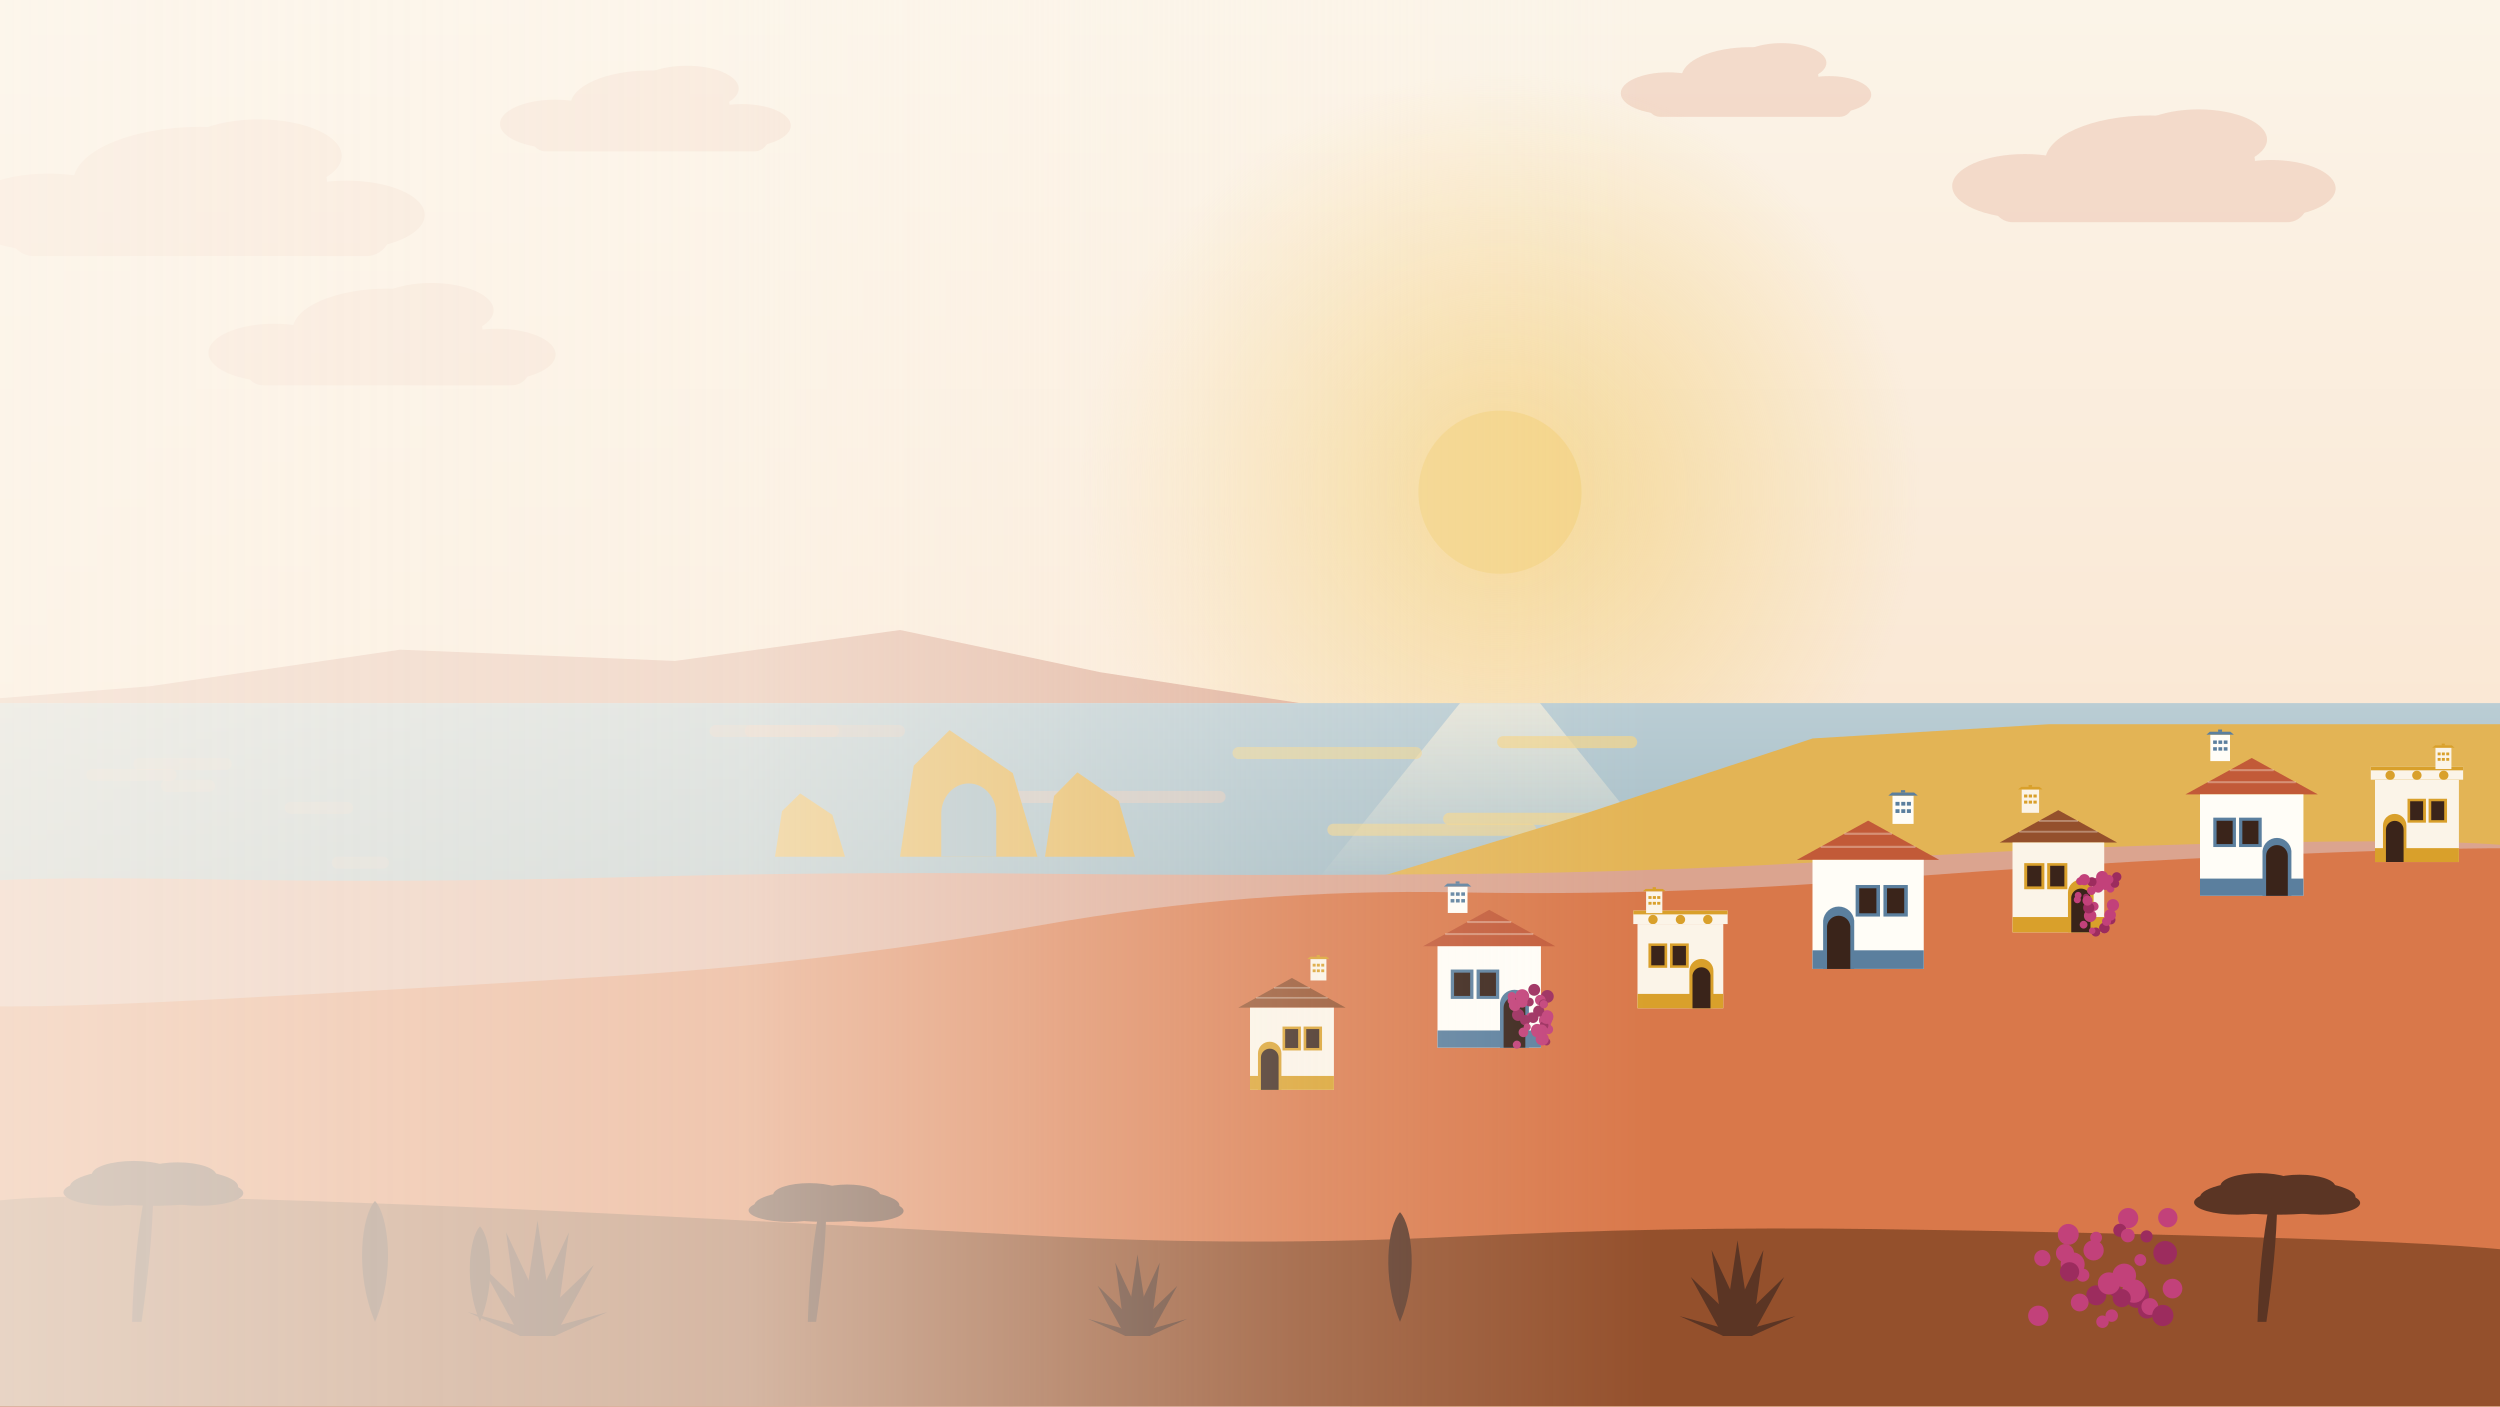
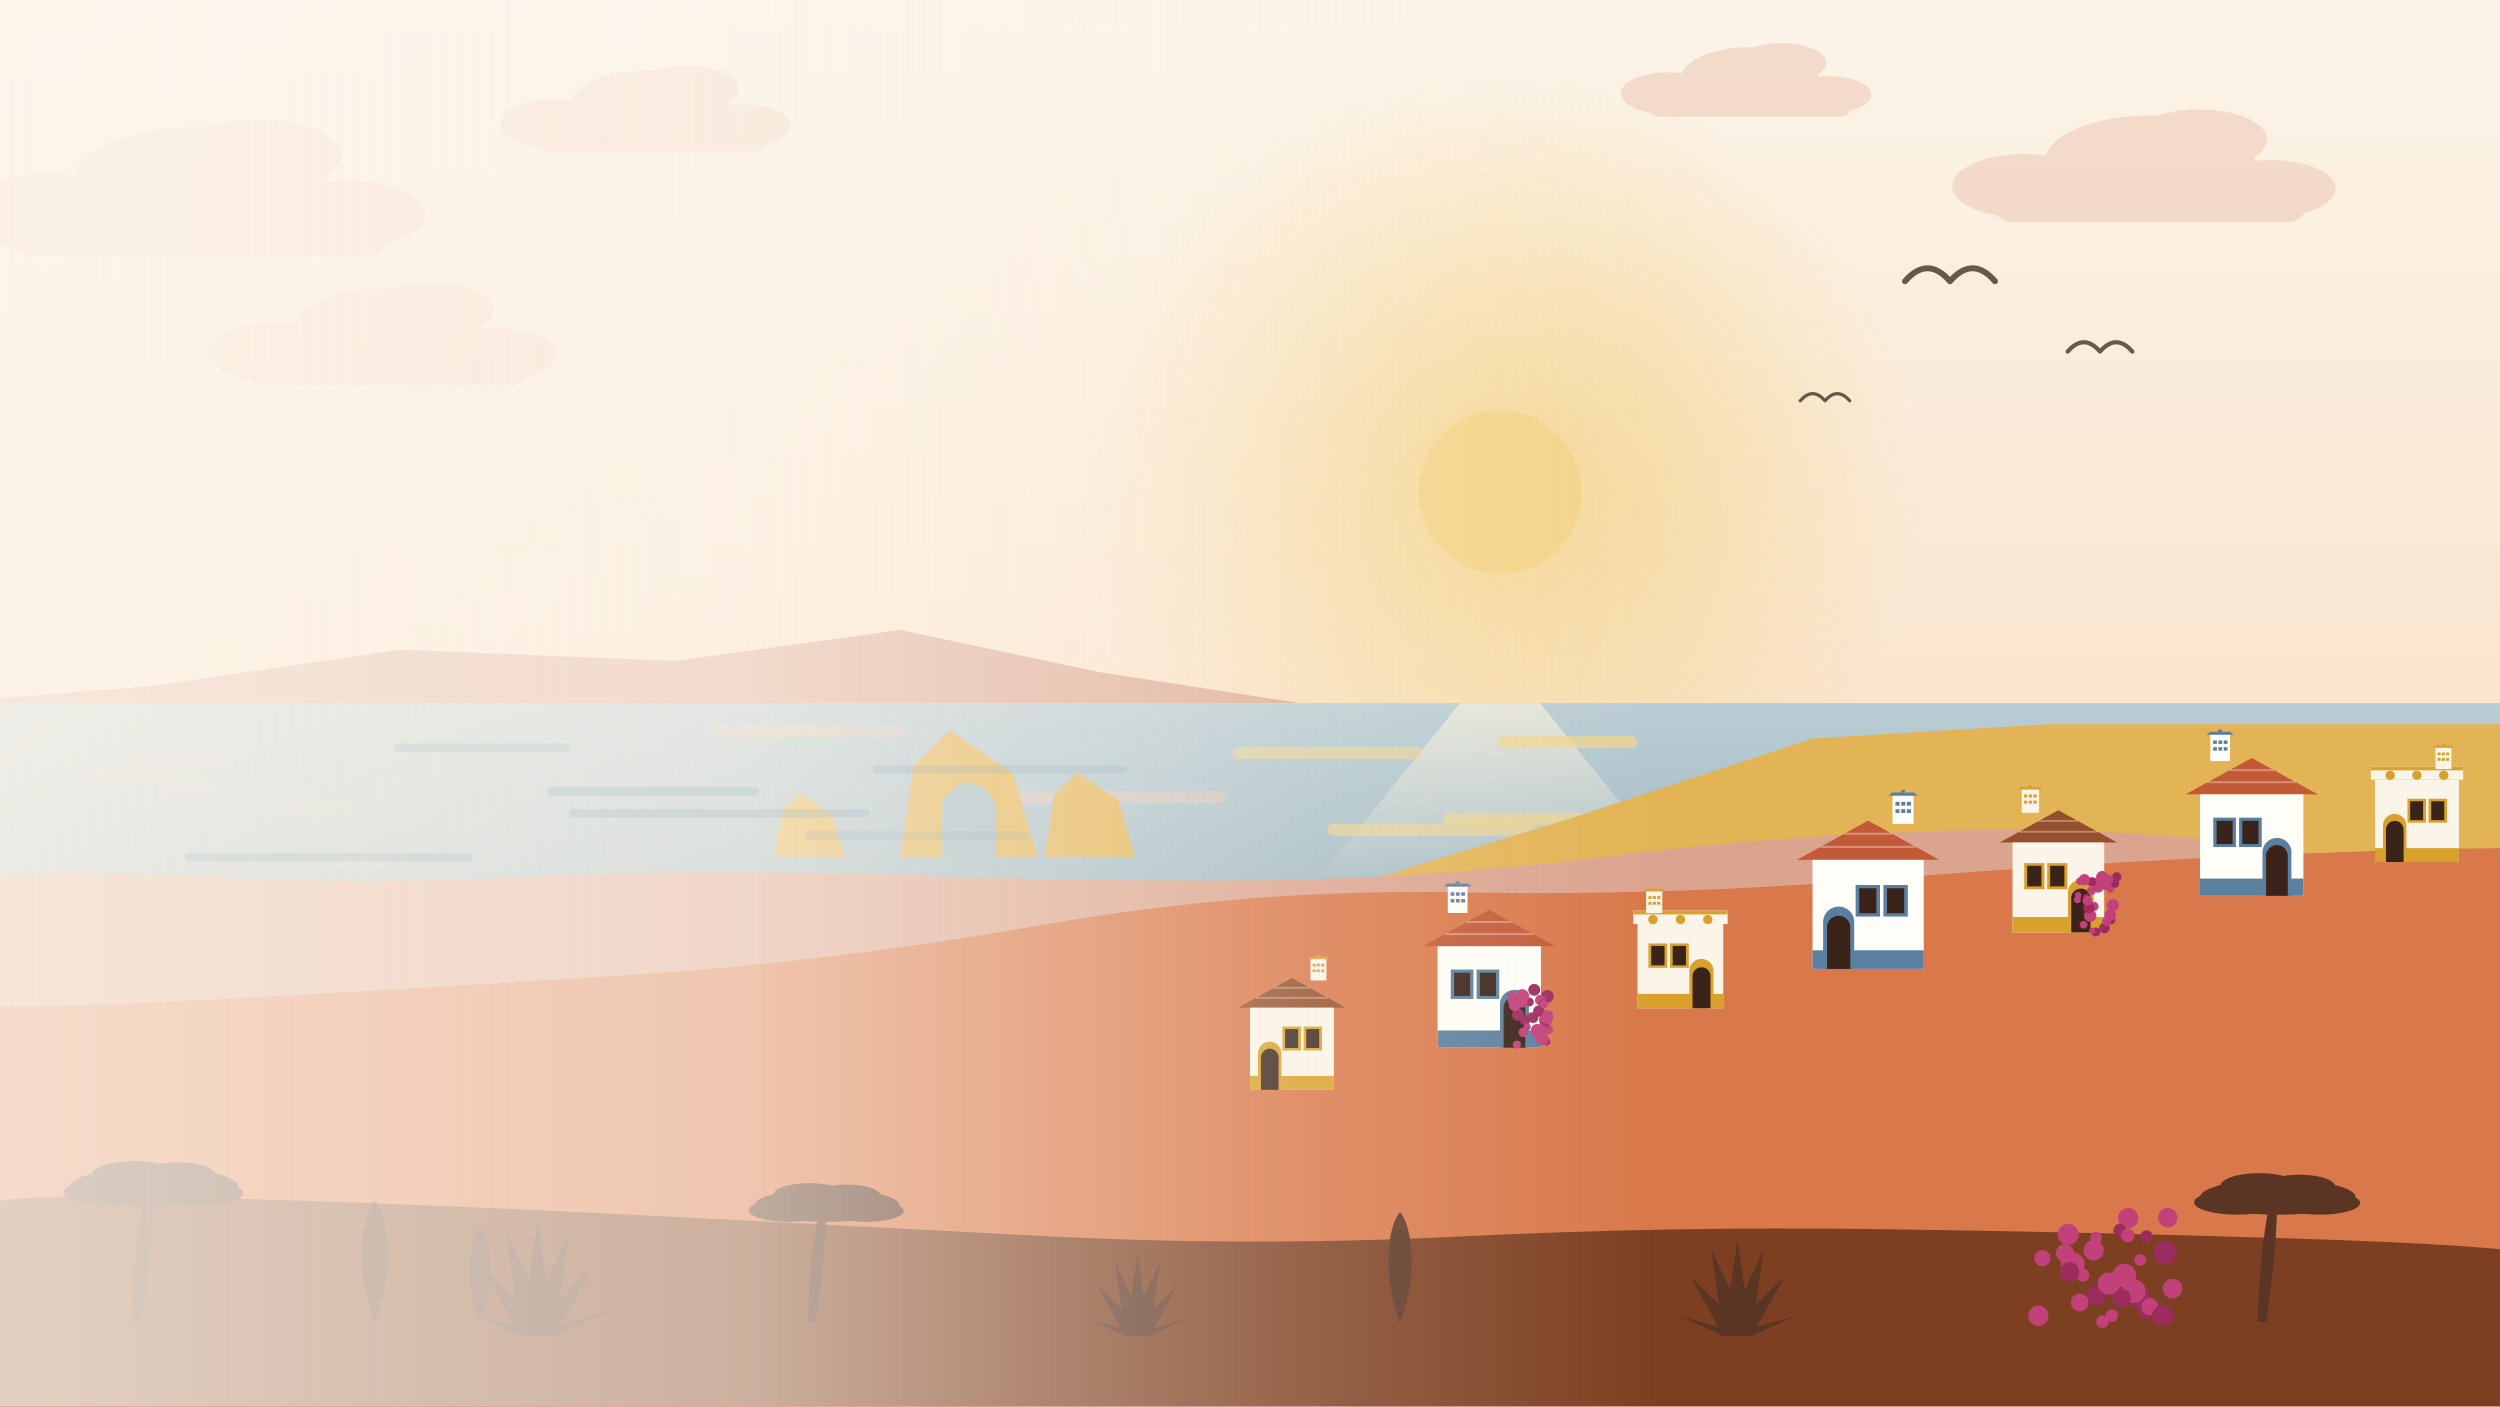
<svg xmlns="http://www.w3.org/2000/svg" viewBox="0 0 1600 900" preserveAspectRatio="xMidYMid slice" role="img" aria-label="Illustration of an Algarve hillside village at golden hour: whitewashed villas with terracotta roofs climbing a headland above the sea, with umbrella pines and cypresses in the foreground">
  <defs>
    <linearGradient id="sky" x1="0" y1="0" x2="0" y2="1">
      <stop offset="0" stop-color="#fbf4e8" />
-       <stop offset="0.55" stop-color="#fae7d3" />
+       <stop offset="0.44" stop-color="#fae7d3" />
+       <stop offset="0.78" stop-color="#f8d9b4" />
      <stop offset="1" stop-color="#ecc7b4" />
    </linearGradient>
    <linearGradient id="water" x1="0" y1="0" x2="0" y2="1">
      <stop offset="0" stop-color="#bacdd4" />
      <stop offset="1" stop-color="#a3bbc4" />
    </linearGradient>
    <linearGradient id="track" x1="0" y1="0" x2="0" y2="1">
      <stop offset="0" stop-color="#fff3dc" stop-opacity="0.62" />
      <stop offset="1" stop-color="#fff3dc" stop-opacity="0" />
    </linearGradient>
    <linearGradient id="haze" x1="0" y1="0" x2="1" y2="0">
      <stop offset="0" stop-color="#fdf6ec" stop-opacity="0.80" />
      <stop offset="0.30" stop-color="#fdf6ec" stop-opacity="0.62" />
      <stop offset="0.52" stop-color="#fdf6ec" stop-opacity="0.20" />
      <stop offset="0.66" stop-color="#fdf6ec" stop-opacity="0" />
    </linearGradient>
    <linearGradient id="hazeV" x1="0" y1="0" x2="0" y2="1">
      <stop offset="0" stop-color="#fdf6ec" stop-opacity="0.95" />
      <stop offset="0.40" stop-color="#fdf6ec" stop-opacity="0.90" />
      <stop offset="0.56" stop-color="#fdf6ec" stop-opacity="0.42" />
      <stop offset="0.70" stop-color="#fdf6ec" stop-opacity="0" />
    </linearGradient>
    <radialGradient id="glow">
      <stop offset="0" stop-color="#f4d489" stop-opacity="0.9" />
      <stop offset="1" stop-color="#f4d489" stop-opacity="0" />
    </radialGradient>
  </defs>
  <rect width="1600" height="900" fill="url(#sky)" />
  <g fill="#ecc7b4" opacity="0.55">
    <ellipse cx="128.0" cy="117.0" rx="81.3" ry="35.8" />
    <ellipse cx="31.0" cy="135.9" rx="56.3" ry="24.8" />
    <ellipse cx="221.8" cy="137.6" rx="50.0" ry="22.0" />
    <ellipse cx="165.5" cy="99.8" rx="53.2" ry="23.4" />
    <rect x="6.0" y="132.6" width="244.0" height="31.3" rx="15.6" />
  </g>
  <g fill="#ecc7b4" opacity="0.55">
    <ellipse cx="416.0" cy="67.5" rx="50.9" ry="22.4" />
    <ellipse cx="355.3" cy="79.3" rx="35.3" ry="15.5" />
    <ellipse cx="474.8" cy="80.4" rx="31.3" ry="13.8" />
    <ellipse cx="439.5" cy="56.7" rx="33.3" ry="14.6" />
    <rect x="339.6" y="77.3" width="152.8" height="19.6" rx="9.8" />
  </g>
  <g fill="#ecc7b4" opacity="0.55">
    <ellipse cx="248.0" cy="211.5" rx="60.8" ry="26.8" />
    <ellipse cx="175.5" cy="225.7" rx="42.1" ry="18.5" />
    <ellipse cx="318.2" cy="226.9" rx="37.4" ry="16.5" />
    <ellipse cx="276.1" cy="198.6" rx="39.8" ry="17.5" />
    <rect x="156.8" y="223.2" width="182.5" height="23.4" rx="11.7" />
  </g>
  <g fill="#ecc7b4" opacity="0.55">
    <ellipse cx="1376.0" cy="103.5" rx="67.2" ry="29.6" />
    <ellipse cx="1295.9" cy="119.1" rx="46.5" ry="20.5" />
    <ellipse cx="1453.5" cy="120.6" rx="41.3" ry="18.2" />
    <ellipse cx="1407.0" cy="89.3" rx="43.9" ry="19.3" />
    <rect x="1275.2" y="116.4" width="201.6" height="25.8" rx="12.9" />
  </g>
  <g fill="#ecc7b4" opacity="0.55">
    <ellipse cx="1120.0" cy="49.5" rx="43.8" ry="19.3" />
    <ellipse cx="1067.7" cy="59.7" rx="30.4" ry="13.4" />
    <ellipse cx="1170.6" cy="60.6" rx="27.0" ry="11.9" />
    <ellipse cx="1140.2" cy="40.2" rx="28.7" ry="12.6" />
    <rect x="1054.2" y="57.9" width="131.5" height="16.9" rx="8.4" />
  </g>
  <circle cx="960.0" cy="315.0" r="270.0" fill="url(#glow)" />
  <circle cx="960.0" cy="315.0" r="52.2" fill="#f4d489" />
+   <path d="M 1219.2 180.0 q 14.4 -16.6 28.8 0 M 1248.0 180.0 q 14.4 -16.6 28.8 0" stroke="#3a241a" stroke-width="3.8" fill="none" stroke-linecap="round" opacity="0.75" />
+   <path d="M 1323.3 225.0 q 10.4 -11.9 20.7 0 M 1344.0 225.0 q 10.4 -11.9 20.7 0" stroke="#3a241a" stroke-width="2.7" fill="none" stroke-linecap="round" opacity="0.75" />
+   <path d="M 1152.2 256.5 q 7.9 -9.1 15.8 0 M 1168.0 256.5 q 7.9 -9.1 15.8 0" stroke="#3a241a" stroke-width="2.1" fill="none" stroke-linecap="round" opacity="0.75" />
  <path d="M -40.0 450.0 L 96.0 439.2 L 256.0 415.8 L 432.0 423.0 L 576.0 403.2 L 704.0 430.2 L 832.0 450.0 Z" fill="#dba48f" opacity="0.85" />
  <rect x="0" y="450.0" width="1600" height="117.0" fill="url(#water)" />
  <path d="M 934.4 450.0 L 985.6 450.0 L 1080.0 567.0 L 840.0 567.0 Z" fill="url(#track)" />
  <rect x="476.7" y="464.0" width="60.3" height="7.7" rx="3.9" fill="#ecc7b4" opacity="0.40" />
  <rect x="958.2" y="471.1" width="89.6" height="7.7" rx="3.9" fill="#f4d489" opacity="0.70" />
  <rect x="788.8" y="478.1" width="121.2" height="7.7" rx="3.9" fill="#f4d489" opacity="0.59" />
  <rect x="85.4" y="485.1" width="62.9" height="7.7" rx="3.9" fill="#ecc7b4" opacity="0.25" />
  <rect x="55.2" y="492.1" width="57.9" height="7.7" rx="3.9" fill="#ecc7b4" opacity="0.25" />
  <rect x="102.8" y="499.1" width="34.9" height="7.7" rx="3.9" fill="#ecc7b4" opacity="0.25" />
  <rect x="624.9" y="506.2" width="159.5" height="7.7" rx="3.9" fill="#ecc7b4" opacity="0.49" />
  <rect x="182.2" y="513.2" width="43.8" height="7.7" rx="3.9" fill="#ecc7b4" opacity="0.25" />
  <rect x="923.6" y="520.2" width="238.8" height="7.7" rx="3.9" fill="#f4d489" opacity="0.68" />
  <rect x="849.5" y="527.2" width="133.7" height="7.7" rx="3.9" fill="#f4d489" opacity="0.63" />
  <rect x="1437.0" y="534.2" width="49.9" height="7.7" rx="3.9" fill="#ecc7b4" opacity="0.40" />
  <rect x="1263.7" y="541.3" width="94.8" height="7.7" rx="3.9" fill="#f4d489" opacity="0.51" />
  <rect x="212.3" y="548.3" width="36.7" height="7.7" rx="3.9" fill="#ecc7b4" opacity="0.25" />
  <rect x="454.1" y="464.0" width="125.1" height="7.7" rx="3.9" fill="#ecc7b4" opacity="0.38" />
  <path d="M 576.0 548.3 L 584.8 490.0 L 607.7 467.3 L 648.2 494.8 L 664.0 548.3 Z" fill="#e3b455" />
  <path d="M 602.4 548.3 v -27.5 a 17.6 19.4 0 0 1 35.2 0 v 27.5 Z" fill="#a3bbc4" />
  <path d="M 668.8 548.3 L 674.6 509.4 L 689.5 494.3 L 716.0 512.6 L 726.4 548.3 Z" fill="#e3b455" />
  <path d="M 496.0 548.3 L 500.5 519.1 L 512.1 507.8 L 532.7 521.5 L 540.8 548.3 Z" fill="#e3b455" />
  <path d="M 864.0 567.0 L 1003.8 524.2 L 1160.1 472.6 L 1311.2 463.5 L 1394.0 463.5 L 1564.5 463.5 L 1731.0 463.5 L 1660.0 960.0 L 864.0 960.0 Z" fill="#e3b455" />
-   <path d="M -60.0 572.0 Q -60.0 572.0 -30.0 566.2 Q 0.0 560.4 133.3 562.8 Q 266.7 565.1 400.0 561.4 Q 533.3 557.7 666.7 559.2 Q 800.0 560.6 933.3 559.4 Q 1066.7 558.2 1200.0 549.6 Q 1333.3 541.1 1466.7 538.9 Q 1600.0 536.7 1630.0 544.8 L 1660.0 552.8 L 1660.0 960.0 L -60.0 960.0 Z" fill="#dba48f" />
+   <path d="M -60.0 576.4 Q -60.0 576.4 -30.0 565.5 Q 0.0 554.7 114.3 560.6 Q 228.6 566.5 342.9 561.1 Q 457.1 555.8 571.4 560.0 Q 685.7 564.1 800.0 563.4 Q 914.3 562.6 1028.6 548.2 Q 1142.9 533.8 1257.1 531.3 Q 1371.4 528.8 1485.7 546.8 Q 1600.0 564.8 1630.0 560.4 L 1660.0 556.0 L 1660.0 960.0 L -60.0 960.0 Z" fill="#dba48f" />
  <path d="M -60.0 637.9 Q -60.0 637.9 -30.0 642.4 Q 0.0 646.8 133.3 639.8 Q 266.7 632.8 400.0 624.2 Q 533.3 615.5 666.7 592.0 Q 800.0 568.5 933.3 571.1 Q 1066.7 573.6 1200.0 562.8 Q 1333.3 552.0 1466.7 546.6 Q 1600.0 541.2 1630.0 543.6 L 1660.0 545.9 L 1660.0 960.0 L -60.0 960.0 Z" fill="#d9784a" />
  <path d="M 792.5 644.9 L 861.2 644.9 L 826.8 625.9 Z" fill="#94502c" />
  <path d="M 803.9 638.6 L 849.7 638.6" stroke="#fbf4e8" stroke-width="1.1" opacity="0.35" />
  <path d="M 815.4 632.2 L 838.3 632.2" stroke="#fbf4e8" stroke-width="1.1" opacity="0.35" />
  <rect x="800.0" y="644.9" width="53.7" height="52.6" fill="#fbf4e8" />
  <rect x="800.0" y="688.6" width="53.7" height="8.9" fill="#d9a02b" />
  <rect x="838.7" y="613.8" width="10.2" height="13.7" fill="#fbf4e8" />
  <rect x="840.1" y="616.8" width="1.9" height="1.8" fill="#d9a02b" />
  <rect x="842.8" y="616.8" width="1.9" height="1.8" fill="#d9a02b" />
  <rect x="845.6" y="616.8" width="1.9" height="1.8" fill="#d9a02b" />
  <rect x="840.1" y="620.4" width="1.9" height="1.8" fill="#d9a02b" />
  <rect x="842.8" y="620.4" width="1.9" height="1.8" fill="#d9a02b" />
  <rect x="845.6" y="620.4" width="1.9" height="1.8" fill="#d9a02b" />
  <path d="M 836.6 613.8 l 14.3 0 l -1.8 -1.5 l -10.6 0 Z" fill="#d9a02b" />
  <rect x="842.7" y="611.2" width="2.0" height="1.2" fill="#d9a02b" />
  <path d="M 805.1 697.5 v -23.3 a 7.5 7.5 0 0 1 15.0 0 v 23.3 Z" fill="#d9a02b" />
  <path d="M 807.0 697.5 v -20.7 a 5.6 5.6 0 0 1 11.3 0 v 20.7 Z" fill="#3a241a" />
  <rect x="820.8" y="657.0" width="11.8" height="15.3" fill="#d9a02b" />
  <rect x="822.5" y="658.6" width="8.3" height="12.1" fill="#3a241a" />
  <rect x="834.3" y="657.0" width="11.8" height="15.3" fill="#d9a02b" />
  <rect x="836.0" y="658.6" width="8.3" height="12.1" fill="#3a241a" />
  <path d="M 910.7 605.6 L 995.4 605.6 L 953.1 582.3 Z" fill="#c25a38" />
  <path d="M 924.9 597.8 L 981.3 597.8" stroke="#fbf4e8" stroke-width="1.3" opacity="0.35" />
  <path d="M 939.0 590.1 L 967.2 590.1" stroke="#fbf4e8" stroke-width="1.3" opacity="0.35" />
  <rect x="920.0" y="605.6" width="66.2" height="64.9" fill="#fffdf7" />
  <rect x="920.0" y="659.5" width="66.2" height="11.0" fill="#5b7f9e" />
  <rect x="926.6" y="567.4" width="12.6" height="16.9" fill="#fffdf7" />
  <rect x="928.4" y="571.1" width="2.4" height="2.2" fill="#5b7f9e" />
  <rect x="931.8" y="571.1" width="2.4" height="2.2" fill="#5b7f9e" />
  <rect x="935.2" y="571.1" width="2.4" height="2.2" fill="#5b7f9e" />
  <rect x="928.4" y="575.4" width="2.4" height="2.2" fill="#5b7f9e" />
  <rect x="931.8" y="575.4" width="2.4" height="2.2" fill="#5b7f9e" />
  <rect x="935.2" y="575.4" width="2.4" height="2.2" fill="#5b7f9e" />
  <path d="M 924.1 567.4 l 17.6 0 l -2.3 -1.9 l -13.1 0 Z" fill="#5b7f9e" />
  <rect x="931.6" y="564.1" width="2.5" height="1.5" fill="#5b7f9e" />
  <path d="M 960.0 670.5 v -28.7 a 9.3 9.3 0 0 1 18.5 0 v 28.7 Z" fill="#5b7f9e" />
  <path d="M 962.3 670.5 v -25.5 a 6.9 6.9 0 0 1 13.9 0 v 25.5 Z" fill="#3a241a" />
  <rect x="928.5" y="620.5" width="14.5" height="18.8" fill="#5b7f9e" />
  <rect x="930.6" y="622.5" width="10.3" height="14.9" fill="#3a241a" />
  <rect x="945.0" y="620.5" width="14.5" height="18.8" fill="#5b7f9e" />
  <rect x="947.1" y="622.5" width="10.3" height="14.9" fill="#3a241a" />
  <circle cx="990.3" cy="637.7" r="4.1" fill="#9c2c5e" />
  <circle cx="979.5" cy="650.8" r="2.8" fill="#c2417a" />
  <circle cx="989.1" cy="652.9" r="4.2" fill="#c2417a" />
  <circle cx="976.1" cy="652.9" r="3.3" fill="#9c2c5e" />
  <circle cx="990.9" cy="658.8" r="3.1" fill="#c2417a" />
  <circle cx="989.0" cy="656.8" r="3.6" fill="#c2417a" />
  <circle cx="988.2" cy="656.3" r="2.8" fill="#9c2c5e" />
  <circle cx="985.8" cy="640.1" r="3.4" fill="#c2417a" />
  <circle cx="967.6" cy="637.6" r="2.7" fill="#c2417a" />
  <circle cx="989.8" cy="666.7" r="2.4" fill="#9c2c5e" />
  <circle cx="970.8" cy="668.6" r="2.6" fill="#c2417a" />
  <circle cx="986.6" cy="659.5" r="3.8" fill="#c2417a" />
  <circle cx="978.8" cy="641.3" r="2.8" fill="#9c2c5e" />
  <circle cx="975.0" cy="660.7" r="3.1" fill="#c2417a" />
  <circle cx="987.0" cy="664.9" r="4.2" fill="#c2417a" />
  <circle cx="971.6" cy="649.5" r="3.9" fill="#9c2c5e" />
  <circle cx="983.8" cy="659.3" r="4.0" fill="#c2417a" />
  <circle cx="989.8" cy="651.0" r="4.3" fill="#c2417a" />
  <circle cx="984.8" cy="647.1" r="3.6" fill="#9c2c5e" />
  <circle cx="983.2" cy="660.8" r="2.9" fill="#c2417a" />
  <circle cx="974.2" cy="637.6" r="4.5" fill="#c2417a" />
  <circle cx="987.7" cy="642.4" r="2.8" fill="#9c2c5e" />
  <circle cx="967.4" cy="640.5" r="2.5" fill="#c2417a" />
  <circle cx="990.4" cy="650.3" r="3.7" fill="#c2417a" />
  <circle cx="981.2" cy="651.3" r="3.4" fill="#9c2c5e" />
  <circle cx="969.5" cy="643.3" r="3.8" fill="#c2417a" />
  <circle cx="977.4" cy="657.3" r="2.3" fill="#c2417a" />
  <circle cx="981.9" cy="633.5" r="3.8" fill="#9c2c5e" />
  <circle cx="974.2" cy="641.5" r="3.4" fill="#c2417a" />
  <circle cx="988.0" cy="642.7" r="2.6" fill="#c2417a" />
  <rect x="1045.3" y="582.8" width="60.4" height="8.6" fill="#fbf4e8" />
  <rect x="1045.3" y="582.8" width="60.4" height="2.4" fill="#d9a02b" />
  <circle cx="1057.9" cy="588.5" r="3.0" fill="#d9a02b" />
  <circle cx="1075.5" cy="588.5" r="3.0" fill="#d9a02b" />
  <circle cx="1093.0" cy="588.5" r="3.0" fill="#d9a02b" />
  <rect x="1048.0" y="591.4" width="54.9" height="53.9" fill="#fbf4e8" />
  <rect x="1048.0" y="636.1" width="54.9" height="9.2" fill="#d9a02b" />
  <rect x="1053.5" y="570.4" width="10.4" height="14.0" fill="#fbf4e8" />
  <rect x="1055.0" y="573.5" width="2.0" height="1.8" fill="#d9a02b" />
  <rect x="1057.8" y="573.5" width="2.0" height="1.8" fill="#d9a02b" />
  <rect x="1060.6" y="573.5" width="2.0" height="1.8" fill="#d9a02b" />
  <rect x="1055.0" y="577.2" width="2.0" height="1.8" fill="#d9a02b" />
  <rect x="1057.8" y="577.2" width="2.0" height="1.8" fill="#d9a02b" />
  <rect x="1060.6" y="577.2" width="2.0" height="1.8" fill="#d9a02b" />
  <path d="M 1051.4 570.4 l 14.6 0 l -1.9 -1.5 l -10.9 0 Z" fill="#d9a02b" />
  <rect x="1057.7" y="567.8" width="2.1" height="1.3" fill="#d9a02b" />
  <path d="M 1081.2 645.3 v -23.9 a 7.7 7.7 0 0 1 15.4 0 v 23.9 Z" fill="#d9a02b" />
  <path d="M 1083.2 645.3 v -21.2 a 5.8 5.8 0 0 1 11.5 0 v 21.2 Z" fill="#3a241a" />
  <rect x="1055.0" y="603.8" width="12.0" height="15.6" fill="#d9a02b" />
  <rect x="1056.8" y="605.4" width="8.5" height="12.4" fill="#3a241a" />
  <rect x="1068.8" y="603.8" width="12.0" height="15.6" fill="#d9a02b" />
  <rect x="1070.5" y="605.4" width="8.5" height="12.4" fill="#3a241a" />
  <path d="M 1150.0 550.3 L 1241.1 550.3 L 1195.6 525.2 Z" fill="#c25a38" />
  <path d="M 1165.2 542.0 L 1225.9 542.0" stroke="#fbf4e8" stroke-width="1.4" opacity="0.35" />
  <path d="M 1180.4 533.6 L 1210.8 533.6" stroke="#fbf4e8" stroke-width="1.4" opacity="0.35" />
  <rect x="1160.0" y="550.3" width="71.2" height="69.8" fill="#fffdf7" />
  <rect x="1160.0" y="608.2" width="71.2" height="11.9" fill="#5b7f9e" />
  <rect x="1211.2" y="509.2" width="13.5" height="18.1" fill="#fffdf7" />
  <rect x="1213.1" y="513.2" width="2.6" height="2.4" fill="#5b7f9e" />
  <rect x="1216.8" y="513.2" width="2.6" height="2.4" fill="#5b7f9e" />
  <rect x="1220.4" y="513.2" width="2.6" height="2.4" fill="#5b7f9e" />
  <rect x="1213.1" y="517.9" width="2.6" height="2.4" fill="#5b7f9e" />
  <rect x="1216.8" y="517.9" width="2.6" height="2.4" fill="#5b7f9e" />
  <rect x="1220.4" y="517.9" width="2.6" height="2.4" fill="#5b7f9e" />
  <path d="M 1208.5 509.2 l 18.9 0 l -2.4 -2.0 l -14.1 0 Z" fill="#5b7f9e" />
  <rect x="1216.6" y="505.7" width="2.7" height="1.6" fill="#5b7f9e" />
  <path d="M 1166.8 620.1 v -30.9 a 10.0 10.0 0 0 1 19.9 0 v 30.9 Z" fill="#5b7f9e" />
  <path d="M 1169.3 620.1 v -27.4 a 7.5 7.5 0 0 1 14.9 0 v 27.4 Z" fill="#3a241a" />
  <rect x="1187.6" y="566.4" width="15.6" height="20.2" fill="#5b7f9e" />
  <rect x="1189.9" y="568.5" width="11.0" height="16.0" fill="#3a241a" />
  <rect x="1205.4" y="566.4" width="15.6" height="20.2" fill="#5b7f9e" />
  <rect x="1207.7" y="568.5" width="11.0" height="16.0" fill="#3a241a" />
  <path d="M 1279.8 539.2 L 1354.9 539.2 L 1317.3 518.5 Z" fill="#94502c" />
  <path d="M 1292.3 532.3 L 1342.4 532.3" stroke="#fbf4e8" stroke-width="1.2" opacity="0.35" />
  <path d="M 1304.8 525.4 L 1329.9 525.4" stroke="#fbf4e8" stroke-width="1.2" opacity="0.35" />
  <rect x="1288.0" y="539.2" width="58.7" height="57.5" fill="#fbf4e8" />
  <rect x="1288.0" y="586.9" width="58.7" height="9.8" fill="#d9a02b" />
  <rect x="1293.9" y="505.2" width="11.1" height="15.0" fill="#fbf4e8" />
  <rect x="1295.4" y="508.5" width="2.1" height="1.9" fill="#d9a02b" />
  <rect x="1298.4" y="508.5" width="2.1" height="1.9" fill="#d9a02b" />
  <rect x="1301.4" y="508.5" width="2.1" height="1.9" fill="#d9a02b" />
  <rect x="1295.4" y="512.4" width="2.1" height="1.9" fill="#d9a02b" />
  <rect x="1298.4" y="512.4" width="2.1" height="1.9" fill="#d9a02b" />
  <rect x="1301.4" y="512.4" width="2.1" height="1.9" fill="#d9a02b" />
  <path d="M 1291.6 505.2 l 15.6 0 l -2.0 -1.6 l -11.6 0 Z" fill="#d9a02b" />
  <rect x="1298.3" y="502.4" width="2.2" height="1.3" fill="#d9a02b" />
  <path d="M 1323.5 596.7 v -25.5 a 8.2 8.2 0 0 1 16.4 0 v 25.5 Z" fill="#d9a02b" />
  <path d="M 1325.6 596.7 v -22.6 a 6.2 6.2 0 0 1 12.3 0 v 22.6 Z" fill="#3a241a" />
  <rect x="1295.5" y="552.4" width="12.9" height="16.7" fill="#d9a02b" />
  <rect x="1297.4" y="554.1" width="9.1" height="13.2" fill="#3a241a" />
  <rect x="1310.2" y="552.4" width="12.9" height="16.7" fill="#d9a02b" />
  <rect x="1312.1" y="554.1" width="9.1" height="13.2" fill="#3a241a" />
  <circle cx="1351.0" cy="588.7" r="2.9" fill="#9c2c5e" />
  <circle cx="1345.1" cy="561.3" r="3.0" fill="#c2417a" />
  <circle cx="1342.3" cy="565.2" r="3.5" fill="#c2417a" />
  <circle cx="1346.8" cy="593.9" r="3.4" fill="#9c2c5e" />
  <circle cx="1337.7" cy="586.1" r="4.0" fill="#c2417a" />
  <circle cx="1340.2" cy="580.1" r="2.9" fill="#c2417a" />
  <circle cx="1346.8" cy="595.2" r="2.0" fill="#9c2c5e" />
  <circle cx="1347.5" cy="566.3" r="3.3" fill="#c2417a" />
  <circle cx="1348.2" cy="589.7" r="2.9" fill="#c2417a" />
  <circle cx="1341.3" cy="596.5" r="2.9" fill="#9c2c5e" />
  <circle cx="1339.0" cy="595.7" r="2.1" fill="#c2417a" />
  <circle cx="1342.9" cy="567.9" r="3.4" fill="#c2417a" />
  <circle cx="1336.8" cy="581.0" r="3.6" fill="#9c2c5e" />
  <circle cx="1345.4" cy="561.3" r="3.9" fill="#c2417a" />
  <circle cx="1352.3" cy="579.3" r="3.9" fill="#c2417a" />
  <circle cx="1338.8" cy="564.4" r="3.0" fill="#9c2c5e" />
  <circle cx="1329.5" cy="575.8" r="2.3" fill="#c2417a" />
  <circle cx="1333.5" cy="591.8" r="2.5" fill="#c2417a" />
  <circle cx="1335.1" cy="574.0" r="2.0" fill="#9c2c5e" />
  <circle cx="1330.0" cy="573.0" r="2.2" fill="#c2417a" />
  <circle cx="1350.7" cy="568.8" r="2.5" fill="#c2417a" />
  <circle cx="1336.4" cy="563.8" r="2.0" fill="#9c2c5e" />
  <circle cx="1331.2" cy="564.0" r="2.5" fill="#c2417a" />
  <circle cx="1336.0" cy="576.4" r="3.2" fill="#c2417a" />
  <circle cx="1354.7" cy="561.2" r="3.0" fill="#9c2c5e" />
  <circle cx="1338.5" cy="570.0" r="2.8" fill="#c2417a" />
  <circle cx="1334.0" cy="563.0" r="3.6" fill="#c2417a" />
  <circle cx="1353.5" cy="565.4" r="2.8" fill="#9c2c5e" />
  <circle cx="1350.5" cy="585.6" r="3.7" fill="#c2417a" />
  <circle cx="1349.6" cy="562.9" r="3.0" fill="#c2417a" />
  <path d="M 1398.7 508.4 L 1483.4 508.4 L 1441.1 485.1 Z" fill="#c25a38" />
  <path d="M 1412.9 500.6 L 1469.3 500.6" stroke="#fbf4e8" stroke-width="1.3" opacity="0.35" />
  <path d="M 1427.0 492.9 L 1455.2 492.9" stroke="#fbf4e8" stroke-width="1.3" opacity="0.35" />
  <rect x="1408.0" y="508.4" width="66.2" height="64.9" fill="#fffdf7" />
  <rect x="1408.0" y="562.3" width="66.2" height="11.0" fill="#5b7f9e" />
  <rect x="1414.6" y="470.2" width="12.6" height="16.9" fill="#fffdf7" />
  <rect x="1416.4" y="473.9" width="2.4" height="2.2" fill="#5b7f9e" />
  <rect x="1419.8" y="473.9" width="2.4" height="2.2" fill="#5b7f9e" />
  <rect x="1423.2" y="473.9" width="2.4" height="2.2" fill="#5b7f9e" />
  <rect x="1416.4" y="478.2" width="2.4" height="2.2" fill="#5b7f9e" />
  <rect x="1419.8" y="478.2" width="2.4" height="2.2" fill="#5b7f9e" />
  <rect x="1423.2" y="478.2" width="2.4" height="2.2" fill="#5b7f9e" />
  <path d="M 1412.1 470.2 l 17.6 0 l -2.3 -1.9 l -13.1 0 Z" fill="#5b7f9e" />
  <rect x="1419.6" y="466.9" width="2.5" height="1.5" fill="#5b7f9e" />
  <path d="M 1448.0 573.3 v -28.7 a 9.3 9.3 0 0 1 18.5 0 v 28.7 Z" fill="#5b7f9e" />
  <path d="M 1450.3 573.3 v -25.5 a 6.9 6.9 0 0 1 13.9 0 v 25.5 Z" fill="#3a241a" />
  <rect x="1416.5" y="523.3" width="14.5" height="18.8" fill="#5b7f9e" />
  <rect x="1418.6" y="525.3" width="10.3" height="14.9" fill="#3a241a" />
  <rect x="1433.0" y="523.3" width="14.5" height="18.8" fill="#5b7f9e" />
  <rect x="1435.1" y="525.3" width="10.3" height="14.9" fill="#3a241a" />
  <rect x="1517.3" y="490.6" width="59.1" height="8.4" fill="#fbf4e8" />
  <rect x="1517.3" y="490.6" width="59.1" height="2.4" fill="#d9a02b" />
  <circle cx="1529.7" cy="496.2" r="3.0" fill="#d9a02b" />
  <circle cx="1546.8" cy="496.2" r="3.0" fill="#d9a02b" />
  <circle cx="1564.0" cy="496.2" r="3.0" fill="#d9a02b" />
  <rect x="1520.0" y="499.1" width="53.7" height="52.6" fill="#fbf4e8" />
  <rect x="1520.0" y="542.8" width="53.7" height="8.9" fill="#d9a02b" />
  <rect x="1558.7" y="478.5" width="10.2" height="13.7" fill="#fbf4e8" />
  <rect x="1560.1" y="481.6" width="1.9" height="1.8" fill="#d9a02b" />
  <rect x="1562.8" y="481.6" width="1.9" height="1.8" fill="#d9a02b" />
  <rect x="1565.6" y="481.6" width="1.9" height="1.8" fill="#d9a02b" />
  <rect x="1560.1" y="485.1" width="1.9" height="1.8" fill="#d9a02b" />
  <rect x="1562.8" y="485.1" width="1.9" height="1.8" fill="#d9a02b" />
  <rect x="1565.6" y="485.1" width="1.9" height="1.8" fill="#d9a02b" />
  <path d="M 1556.6 478.5 l 14.3 0 l -1.8 -1.5 l -10.6 0 Z" fill="#d9a02b" />
  <rect x="1562.7" y="475.9" width="2.0" height="1.2" fill="#d9a02b" />
  <path d="M 1525.1 551.7 v -23.3 a 7.5 7.5 0 0 1 15.0 0 v 23.3 Z" fill="#d9a02b" />
  <path d="M 1527.0 551.7 v -20.7 a 5.6 5.6 0 0 1 11.3 0 v 20.7 Z" fill="#3a241a" />
  <rect x="1540.8" y="511.2" width="11.8" height="15.3" fill="#d9a02b" />
  <rect x="1542.5" y="512.8" width="8.3" height="12.1" fill="#3a241a" />
  <rect x="1554.3" y="511.2" width="11.8" height="15.3" fill="#d9a02b" />
  <rect x="1556.0" y="512.8" width="8.3" height="12.1" fill="#3a241a" />
-   <path d="M -60.0 785.0 Q -60.0 785.0 -30.0 773.8 Q 0.0 762.7 133.3 766.6 Q 266.7 770.4 400.0 777.2 Q 533.3 784.0 666.7 791.0 Q 800.0 798.0 933.3 791.4 Q 1066.7 784.8 1200.0 786.6 Q 1333.3 788.4 1466.7 792.6 Q 1600.0 796.8 1630.0 803.6 L 1660.0 810.4 L 1660.0 960.0 L -60.0 960.0 Z" fill="#94502c" />
+   <path d="M -60.0 785.0 Q -60.0 785.0 -30.0 773.8 Q 0.0 762.7 133.3 766.6 Q 266.7 770.4 400.0 777.2 Q 533.3 784.0 666.7 791.0 Q 800.0 798.0 933.3 791.4 Q 1066.7 784.8 1200.0 786.6 Q 1333.3 788.4 1466.7 792.6 Q 1600.0 796.8 1630.0 803.6 L 1660.0 810.4 L 1660.0 960.0 L -60.0 960.0 Z" fill="#7d3f21" />
  <path d="M 84.5 846.0 q 1.4 -46.8 8.2 -81.9 l 5.4 0.0 q -0.7 35.1 -7.5 81.9 Z" fill="#5b3524" />
  <ellipse cx="98.6" cy="759.4" rx="53.8" ry="12.3" fill="#5b3524" />
  <ellipse cx="70.7" cy="763.1" rx="30.1" ry="8.6" fill="#5b3524" />
  <ellipse cx="127.7" cy="763.6" rx="28.0" ry="8.1" fill="#5b3524" />
  <ellipse cx="85.7" cy="751.8" rx="26.9" ry="8.8" fill="#5b3524" />
  <ellipse cx="113.7" cy="752.3" rx="24.8" ry="8.4" fill="#5b3524" />
  <path d="M 240.0 846.0 C 226.8 815.0 231.3 777.9 240.0 768.6 C 248.7 777.9 253.2 815.0 240.0 846.0 Z" fill="#5b3524" />
  <path d="M 307.2 846.0 C 296.8 821.5 300.3 792.1 307.2 784.8 C 314.1 792.1 317.6 821.5 307.2 846.0 Z" fill="#5b3524" />
  <path d="M 517.0 846.0 q 1.2 -40.3 7.1 -70.6 l 4.7 0.0 q -0.6 30.2 -6.5 70.6 Z" fill="#5b3524" />
  <ellipse cx="529.2" cy="771.4" rx="46.4" ry="10.6" fill="#5b3524" />
  <ellipse cx="505.1" cy="774.6" rx="26.0" ry="7.4" fill="#5b3524" />
  <ellipse cx="554.2" cy="775.0" rx="24.1" ry="7.0" fill="#5b3524" />
  <ellipse cx="518.0" cy="764.8" rx="23.2" ry="7.6" fill="#5b3524" />
  <ellipse cx="542.2" cy="765.3" rx="21.3" ry="7.2" fill="#5b3524" />
  <path d="M 896.0 846.0 C 884.1 817.9 888.1 784.2 896.0 775.8 C 903.9 784.2 907.9 817.9 896.0 846.0 Z" fill="#5b3524" />
  <path d="M 1444.8 846.0 q 1.3 -43.2 7.6 -75.6 l 5.0 0.0 q -0.6 32.4 -6.9 75.6 Z" fill="#5b3524" />
  <ellipse cx="1457.8" cy="766.1" rx="49.7" ry="11.3" fill="#5b3524" />
  <ellipse cx="1432.0" cy="769.5" rx="27.8" ry="7.9" fill="#5b3524" />
  <ellipse cx="1484.7" cy="769.9" rx="25.8" ry="7.5" fill="#5b3524" />
  <ellipse cx="1445.9" cy="759.0" rx="24.8" ry="8.2" fill="#5b3524" />
  <ellipse cx="1471.7" cy="759.5" rx="22.9" ry="7.7" fill="#5b3524" />
  <path d="M 332.9 855.0 L 299.2 839.7 L 355.1 855.0 Z" fill="#5b3524" />
  <path d="M 332.9 855.0 L 307.9 809.6 L 355.1 855.0 Z" fill="#5b3524" />
  <path d="M 332.9 855.0 L 323.9 788.7 L 355.1 855.0 Z" fill="#5b3524" />
  <path d="M 332.9 855.0 L 344.0 781.2 L 355.1 855.0 Z" fill="#5b3524" />
  <path d="M 332.9 855.0 L 364.1 788.7 L 355.1 855.0 Z" fill="#5b3524" />
  <path d="M 332.9 855.0 L 380.1 809.6 L 355.1 855.0 Z" fill="#5b3524" />
  <path d="M 332.9 855.0 L 388.8 839.7 L 355.1 855.0 Z" fill="#5b3524" />
  <path d="M 1102.8 855.0 L 1074.9 842.3 L 1121.2 855.0 Z" fill="#5b3524" />
  <path d="M 1102.8 855.0 L 1082.1 817.3 L 1121.2 855.0 Z" fill="#5b3524" />
  <path d="M 1102.8 855.0 L 1095.4 800.0 L 1121.2 855.0 Z" fill="#5b3524" />
  <path d="M 1102.8 855.0 L 1112.0 793.8 L 1121.2 855.0 Z" fill="#5b3524" />
  <path d="M 1102.8 855.0 L 1128.6 800.0 L 1121.2 855.0 Z" fill="#5b3524" />
  <path d="M 1102.8 855.0 L 1141.9 817.3 L 1121.2 855.0 Z" fill="#5b3524" />
  <path d="M 1102.8 855.0 L 1149.1 842.3 L 1121.2 855.0 Z" fill="#5b3524" />
  <path d="M 720.2 855.0 L 696.3 844.1 L 735.8 855.0 Z" fill="#5b3524" />
  <path d="M 720.2 855.0 L 702.5 822.9 L 735.8 855.0 Z" fill="#5b3524" />
  <path d="M 720.2 855.0 L 713.8 808.1 L 735.8 855.0 Z" fill="#5b3524" />
  <path d="M 720.2 855.0 L 728.0 802.8 L 735.8 855.0 Z" fill="#5b3524" />
  <path d="M 720.2 855.0 L 742.2 808.1 L 735.8 855.0 Z" fill="#5b3524" />
  <path d="M 720.2 855.0 L 753.5 822.9 L 735.8 855.0 Z" fill="#5b3524" />
  <path d="M 720.2 855.0 L 759.7 844.1 L 735.8 855.0 Z" fill="#5b3524" />
  <circle cx="1373.8" cy="791.3" r="3.9" fill="#9c2c5e" />
  <circle cx="1345.6" cy="845.9" r="4.0" fill="#c2417a" />
  <circle cx="1362.0" cy="779.6" r="6.5" fill="#c2417a" />
  <circle cx="1367.7" cy="829.4" r="7.7" fill="#9c2c5e" />
  <circle cx="1339.9" cy="800.2" r="6.5" fill="#c2417a" />
  <circle cx="1307.1" cy="805.2" r="5.2" fill="#c2417a" />
  <circle cx="1374.1" cy="838.1" r="5.8" fill="#9c2c5e" />
  <circle cx="1369.8" cy="806.4" r="3.8" fill="#c2417a" />
  <circle cx="1326.5" cy="809.2" r="7.7" fill="#c2417a" />
  <circle cx="1341.6" cy="829.0" r="6.4" fill="#9c2c5e" />
  <circle cx="1333.0" cy="816.1" r="4.2" fill="#c2417a" />
  <circle cx="1390.4" cy="824.7" r="6.3" fill="#c2417a" />
  <circle cx="1353.8" cy="826.1" r="3.8" fill="#9c2c5e" />
  <circle cx="1365.7" cy="826.3" r="7.5" fill="#c2417a" />
  <circle cx="1323.7" cy="790.0" r="6.7" fill="#c2417a" />
  <circle cx="1357.9" cy="830.8" r="5.8" fill="#9c2c5e" />
  <circle cx="1349.7" cy="821.4" r="7.1" fill="#c2417a" />
  <circle cx="1375.9" cy="836.2" r="5.4" fill="#c2417a" />
  <circle cx="1384.2" cy="841.9" r="6.8" fill="#9c2c5e" />
  <circle cx="1341.5" cy="792.1" r="3.8" fill="#c2417a" />
  <circle cx="1321.6" cy="802.0" r="5.8" fill="#c2417a" />
  <circle cx="1324.5" cy="814.0" r="6.2" fill="#9c2c5e" />
  <circle cx="1387.4" cy="779.3" r="6.2" fill="#c2417a" />
  <circle cx="1351.5" cy="842.0" r="4.0" fill="#c2417a" />
  <circle cx="1356.7" cy="787.4" r="4.2" fill="#9c2c5e" />
  <circle cx="1304.5" cy="842.1" r="6.5" fill="#c2417a" />
  <circle cx="1331.0" cy="833.6" r="5.7" fill="#c2417a" />
  <circle cx="1385.7" cy="801.8" r="7.6" fill="#9c2c5e" />
  <circle cx="1361.8" cy="790.7" r="4.4" fill="#c2417a" />
  <circle cx="1359.5" cy="816.3" r="7.6" fill="#c2417a" />
  <rect width="1600" height="900" fill="url(#haze)" />
+   <rect x="251.5" y="475.7" width="113.2" height="5.4" rx="2.7" fill="#a3bbc4" opacity="0.20" />
+   <rect x="558.4" y="489.8" width="163.2" height="5.4" rx="2.7" fill="#a3bbc4" opacity="0.26" />
+   <rect x="350.6" y="503.8" width="135.2" height="5.4" rx="2.7" fill="#a3bbc4" opacity="0.27" />
+   <rect x="364.0" y="517.9" width="192.5" height="5.4" rx="2.7" fill="#a3bbc4" opacity="0.26" />
+   <rect x="515.4" y="531.9" width="143.3" height="5.4" rx="2.7" fill="#a3bbc4" opacity="0.20" />
+   <rect x="118.3" y="545.9" width="184.1" height="5.4" rx="2.7" fill="#a3bbc4" opacity="0.20" />
</svg>
